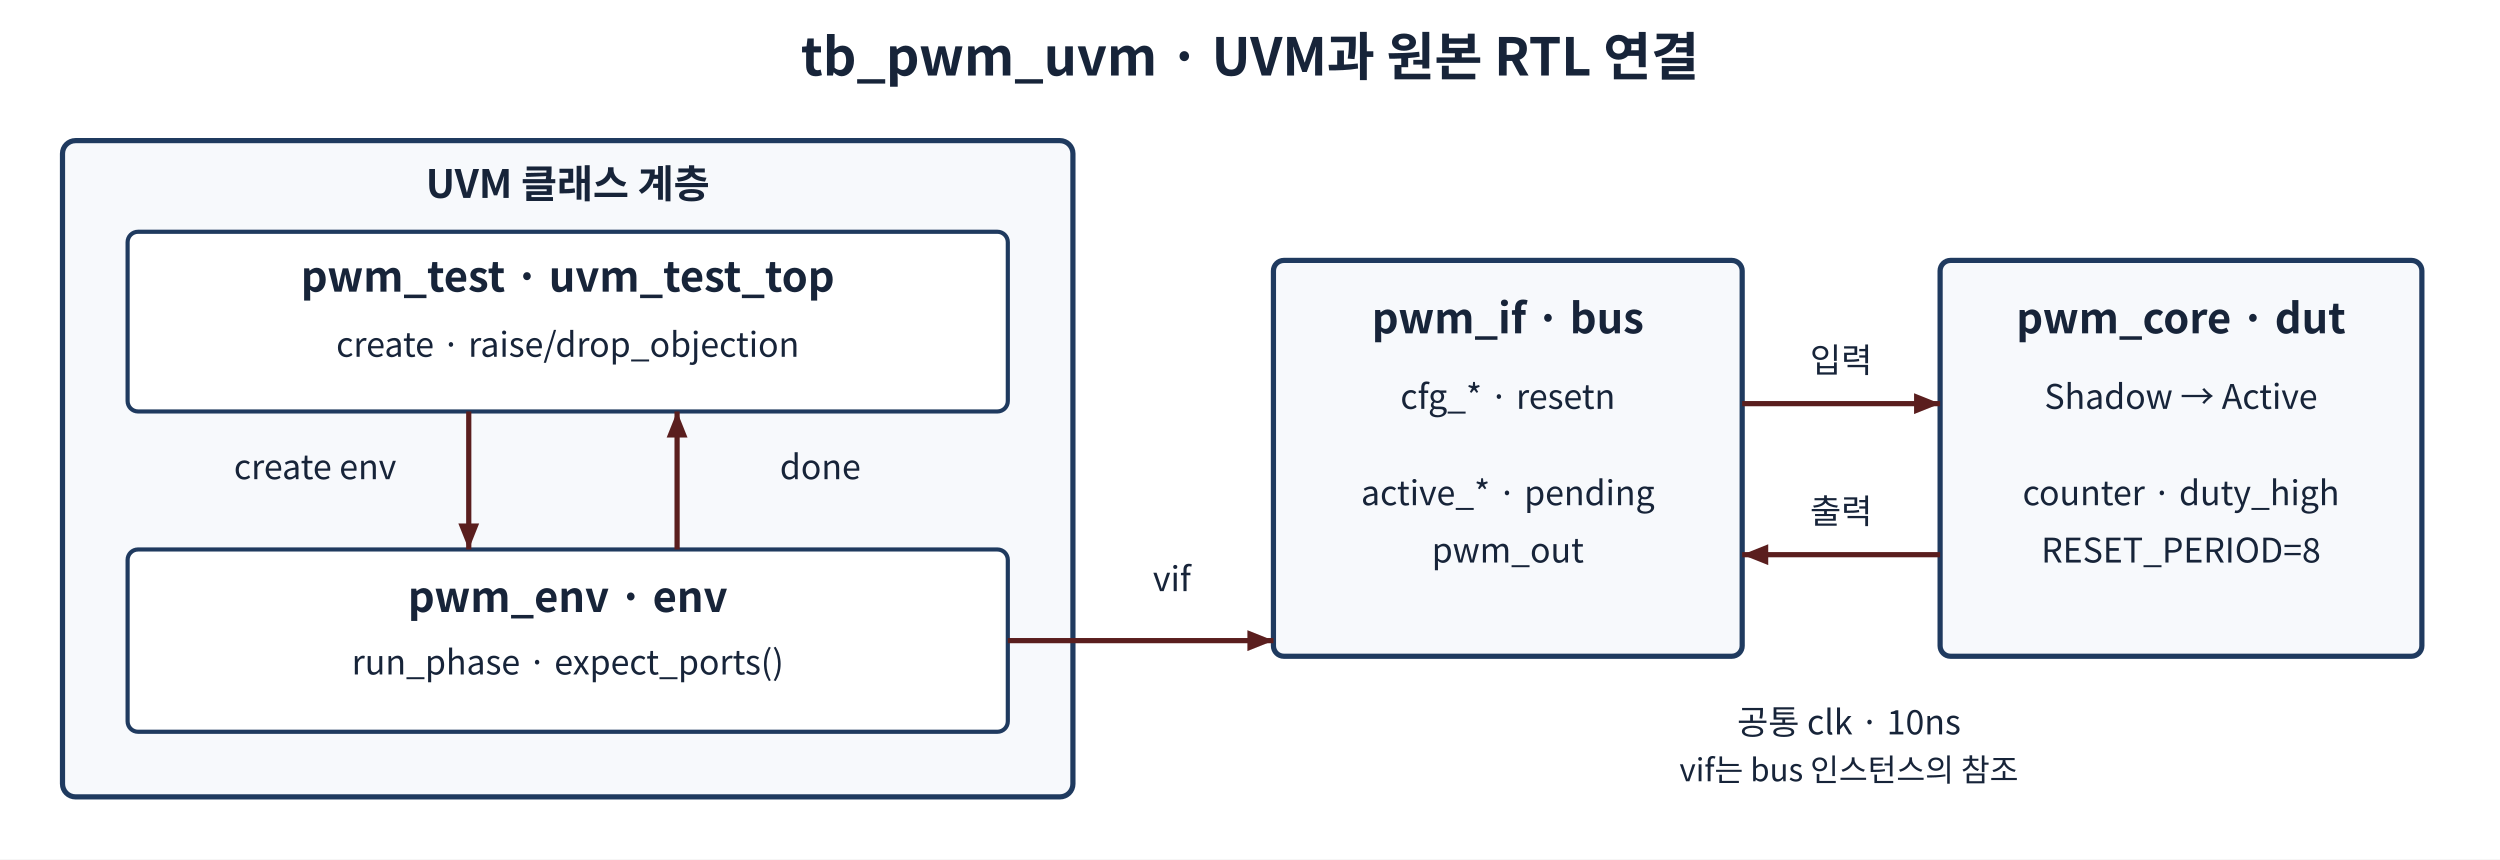
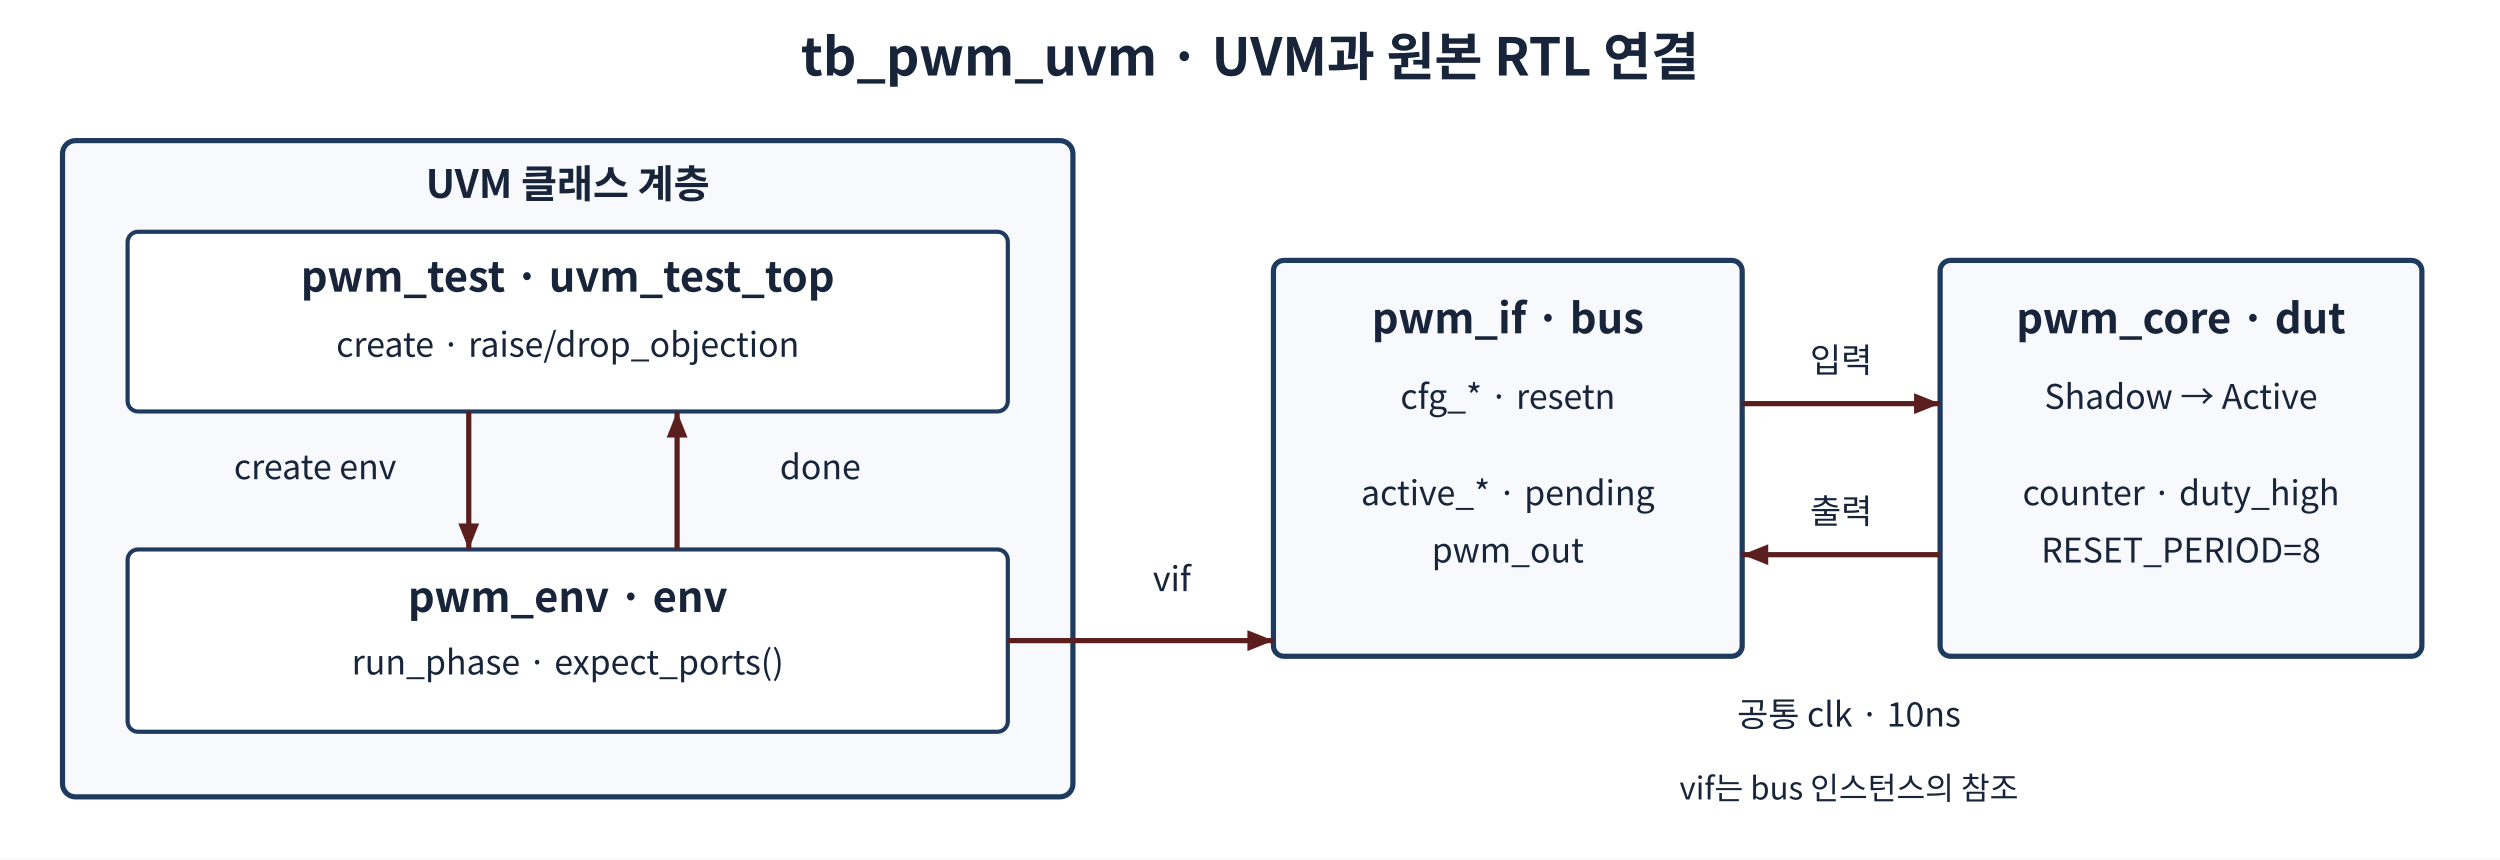
<svg xmlns="http://www.w3.org/2000/svg" viewBox="0 0 960 330" role="img" aria-labelledby="ch17title">
  <rect width="960" height="330" fill="white" />
  <defs>
    <marker id="ch17arr" viewBox="0 0 10 8" refX="10" refY="4" markerWidth="10" markerHeight="8" markerUnits="userSpaceOnUse" orient="auto">
      <path d="M0 0L10 4L0 8Z" fill="#5A1E1E" />
    </marker>
  </defs>
  <g font-family="Noto Sans CJK KR,sans-serif" fill="#172439" text-anchor="middle">
    <text x="480" y="29" font-size="20" font-weight="bold">tb_pwm_uvm · UVM과 원본 RTL 연결</text>
    <g fill="#F7F9FC" stroke="#1F3A5F" stroke-width="2">
      <rect x="24" y="54" width="388" height="252" rx="5" />
      <rect x="489" y="100" width="180" height="152" rx="4" />
      <rect x="745" y="100" width="185" height="152" rx="4" />
    </g>
    <text x="218" y="76" font-size="15" font-weight="bold">UVM 클래스 계층</text>
    <g fill="white" stroke="#1F3A5F" stroke-width="1.6">
      <rect x="49" y="89" width="338" height="69" rx="4" />
      <rect x="49" y="211" width="338" height="70" rx="4" />
    </g>
    <g font-size="16" font-weight="bold">
      <text x="218" y="112">pwm_test · uvm_test_top</text>
      <text x="218" y="235">pwm_env · env</text>
      <text x="579" y="128">pwm_if · bus</text>
      <text x="837.5" y="128">pwm_core · dut</text>
    </g>
    <g font-size="13">
      <text x="218" y="137">create · raise/drop_objection</text>
      <text x="218" y="259">run_phase · expect_ports()</text>
      <text x="121" y="184">create env</text>
      <text x="315" y="184">done</text>
      <text x="450" y="227">vif</text>
      <text x="579" y="157">cfg_* · resetn</text>
      <text x="579" y="194">active_* · pending</text>
      <text x="579" y="216">pwm_out</text>
      <text x="837.5" y="157">Shadow → Active</text>
      <text x="837.5" y="194">counter · duty_high</text>
      <text x="837.5" y="216">RESET_PERIOD=8</text>
      <text x="707" y="143">입력</text>
      <text x="707" y="201">출력</text>
    </g>
    <g stroke="#5A1E1E" stroke-width="2" fill="none" marker-end="url(#ch17arr)">
      <path d="M180 158V211" />
      <path d="M260 211V158" />
      <path d="M387 246H489" />
      <path d="M669 155H745" />
      <path d="M745 213H669" />
    </g>
-     <text x="710" y="282" font-size="13">공통 clk · 10ns</text>
-     <text x="710" y="300" font-size="12">vif는 bus 인스턴스의 참조</text>
+     <text x="710" y="279" font-size="13">공통 clk · 10ns</text>
+     <text x="710" y="307" font-size="12">vif는 bus 인스턴스의 참조</text>
  </g>
</svg>
